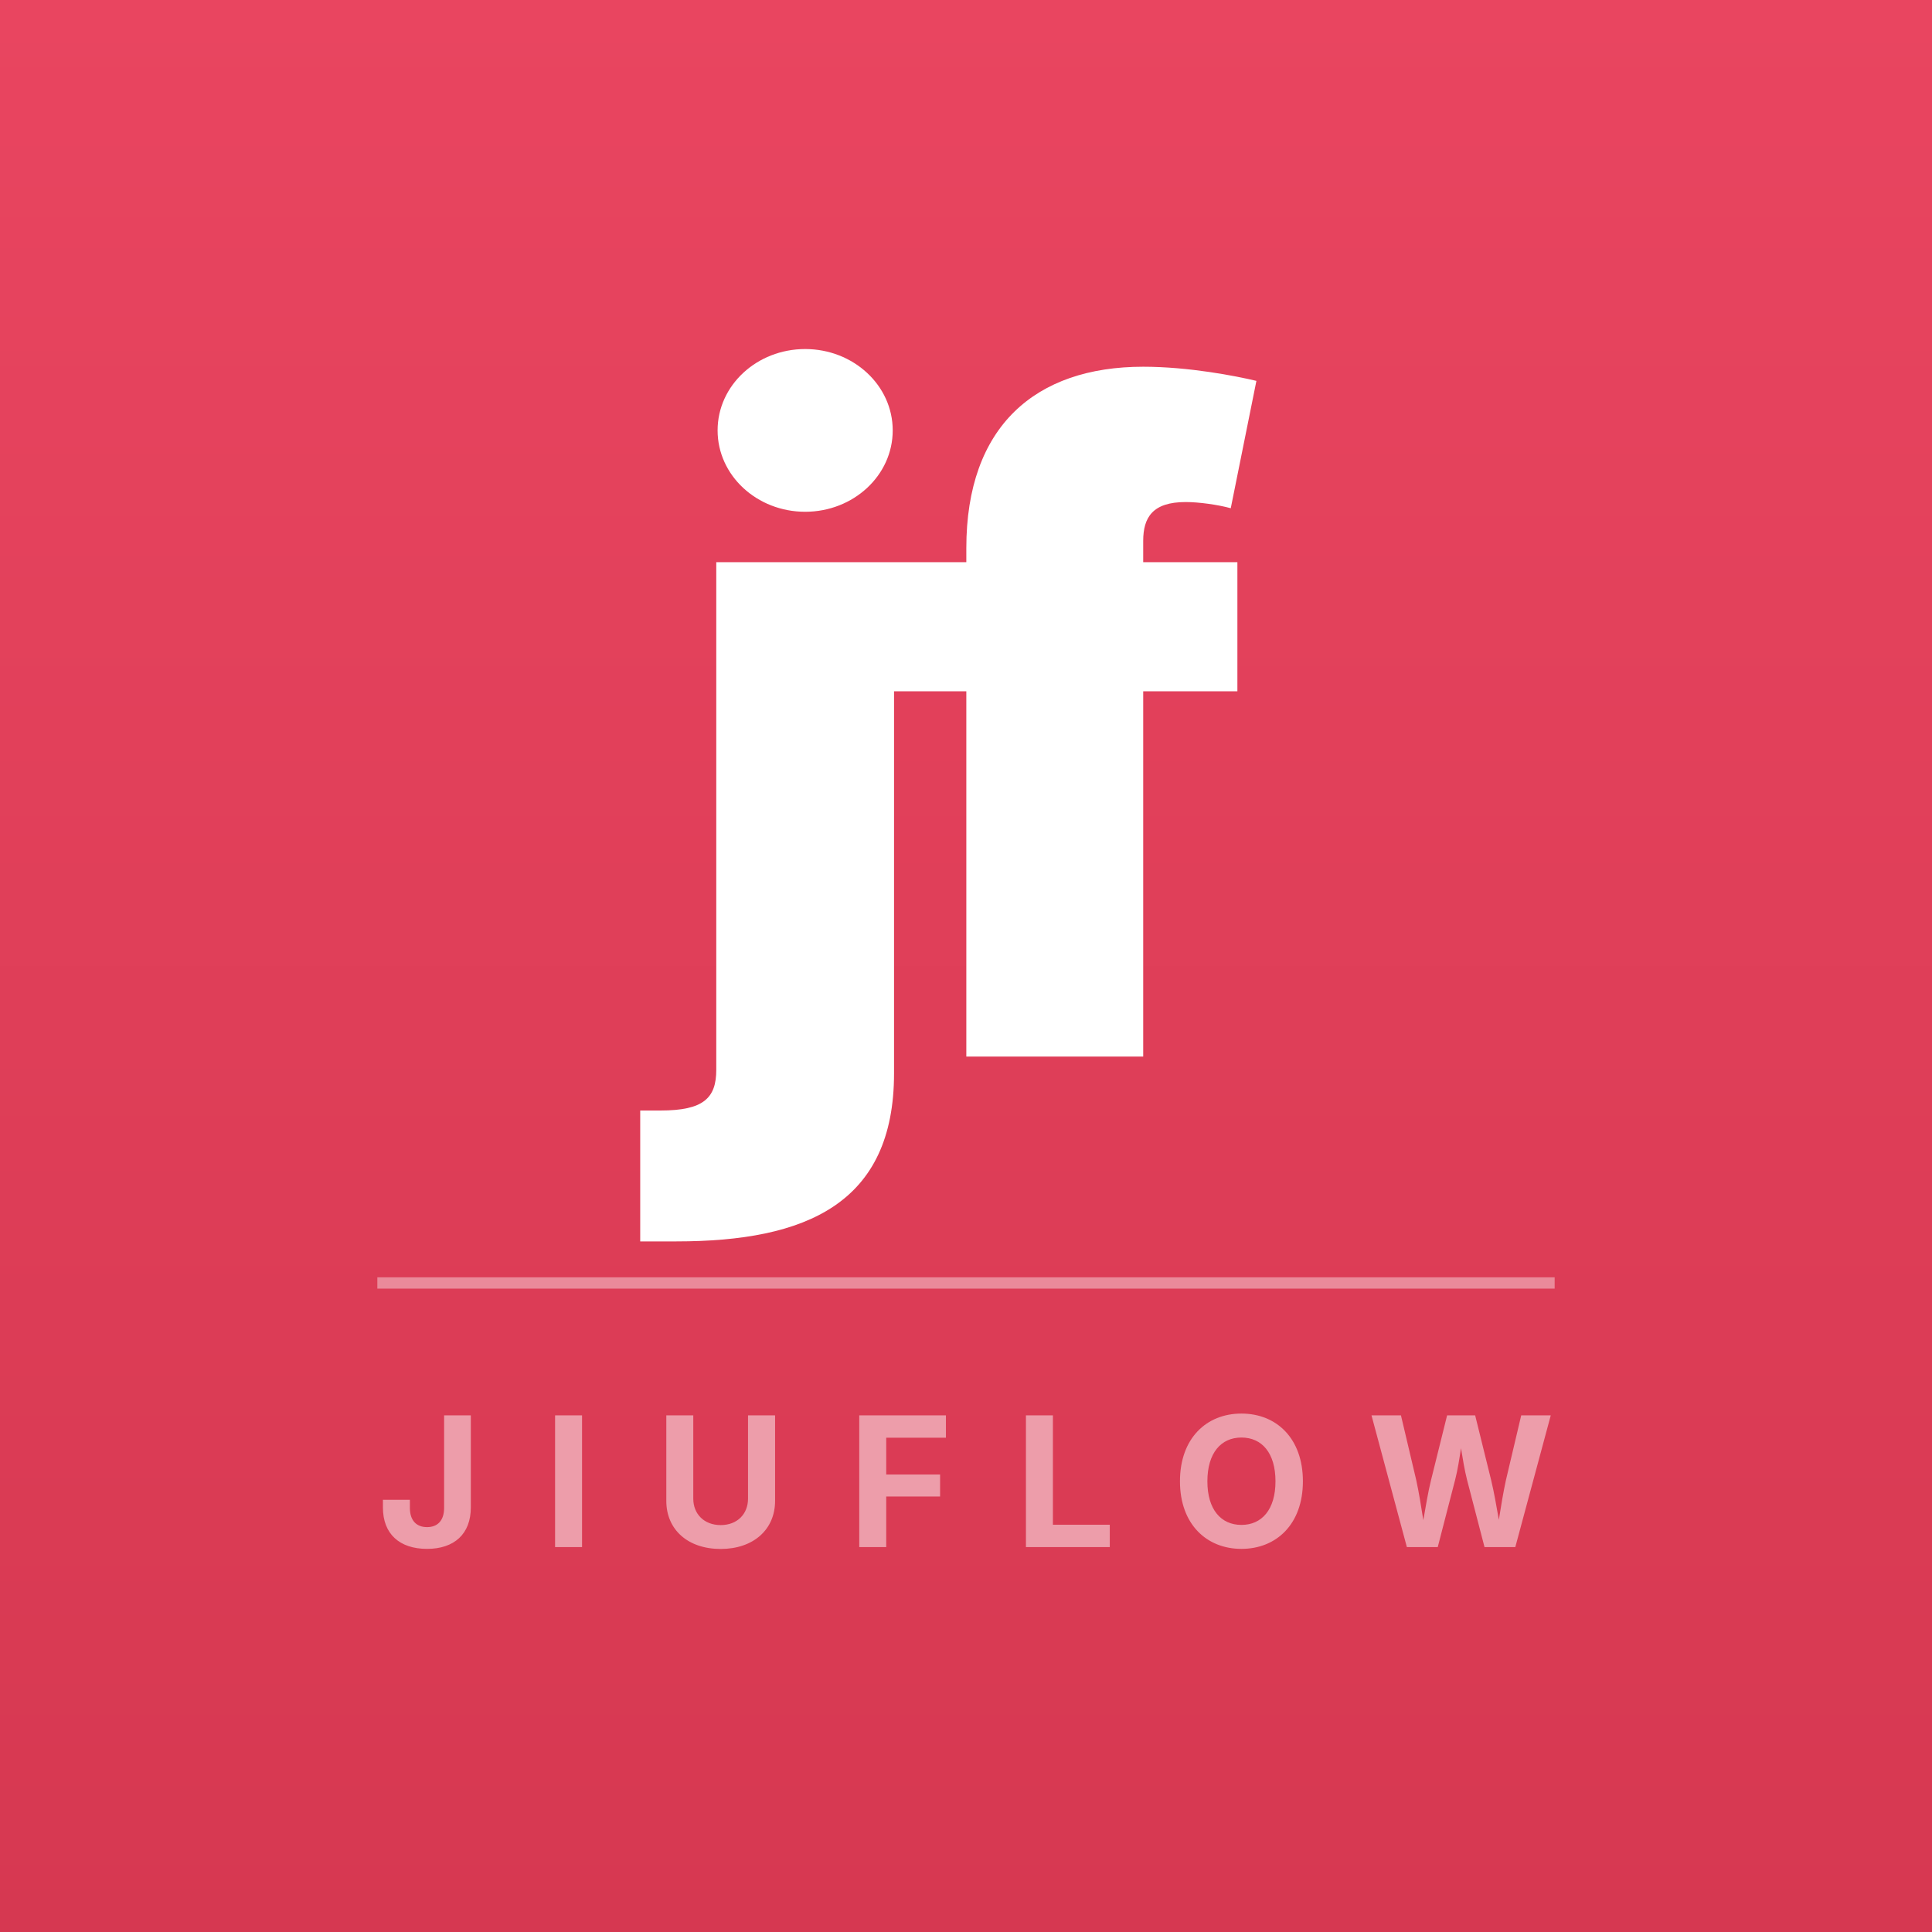
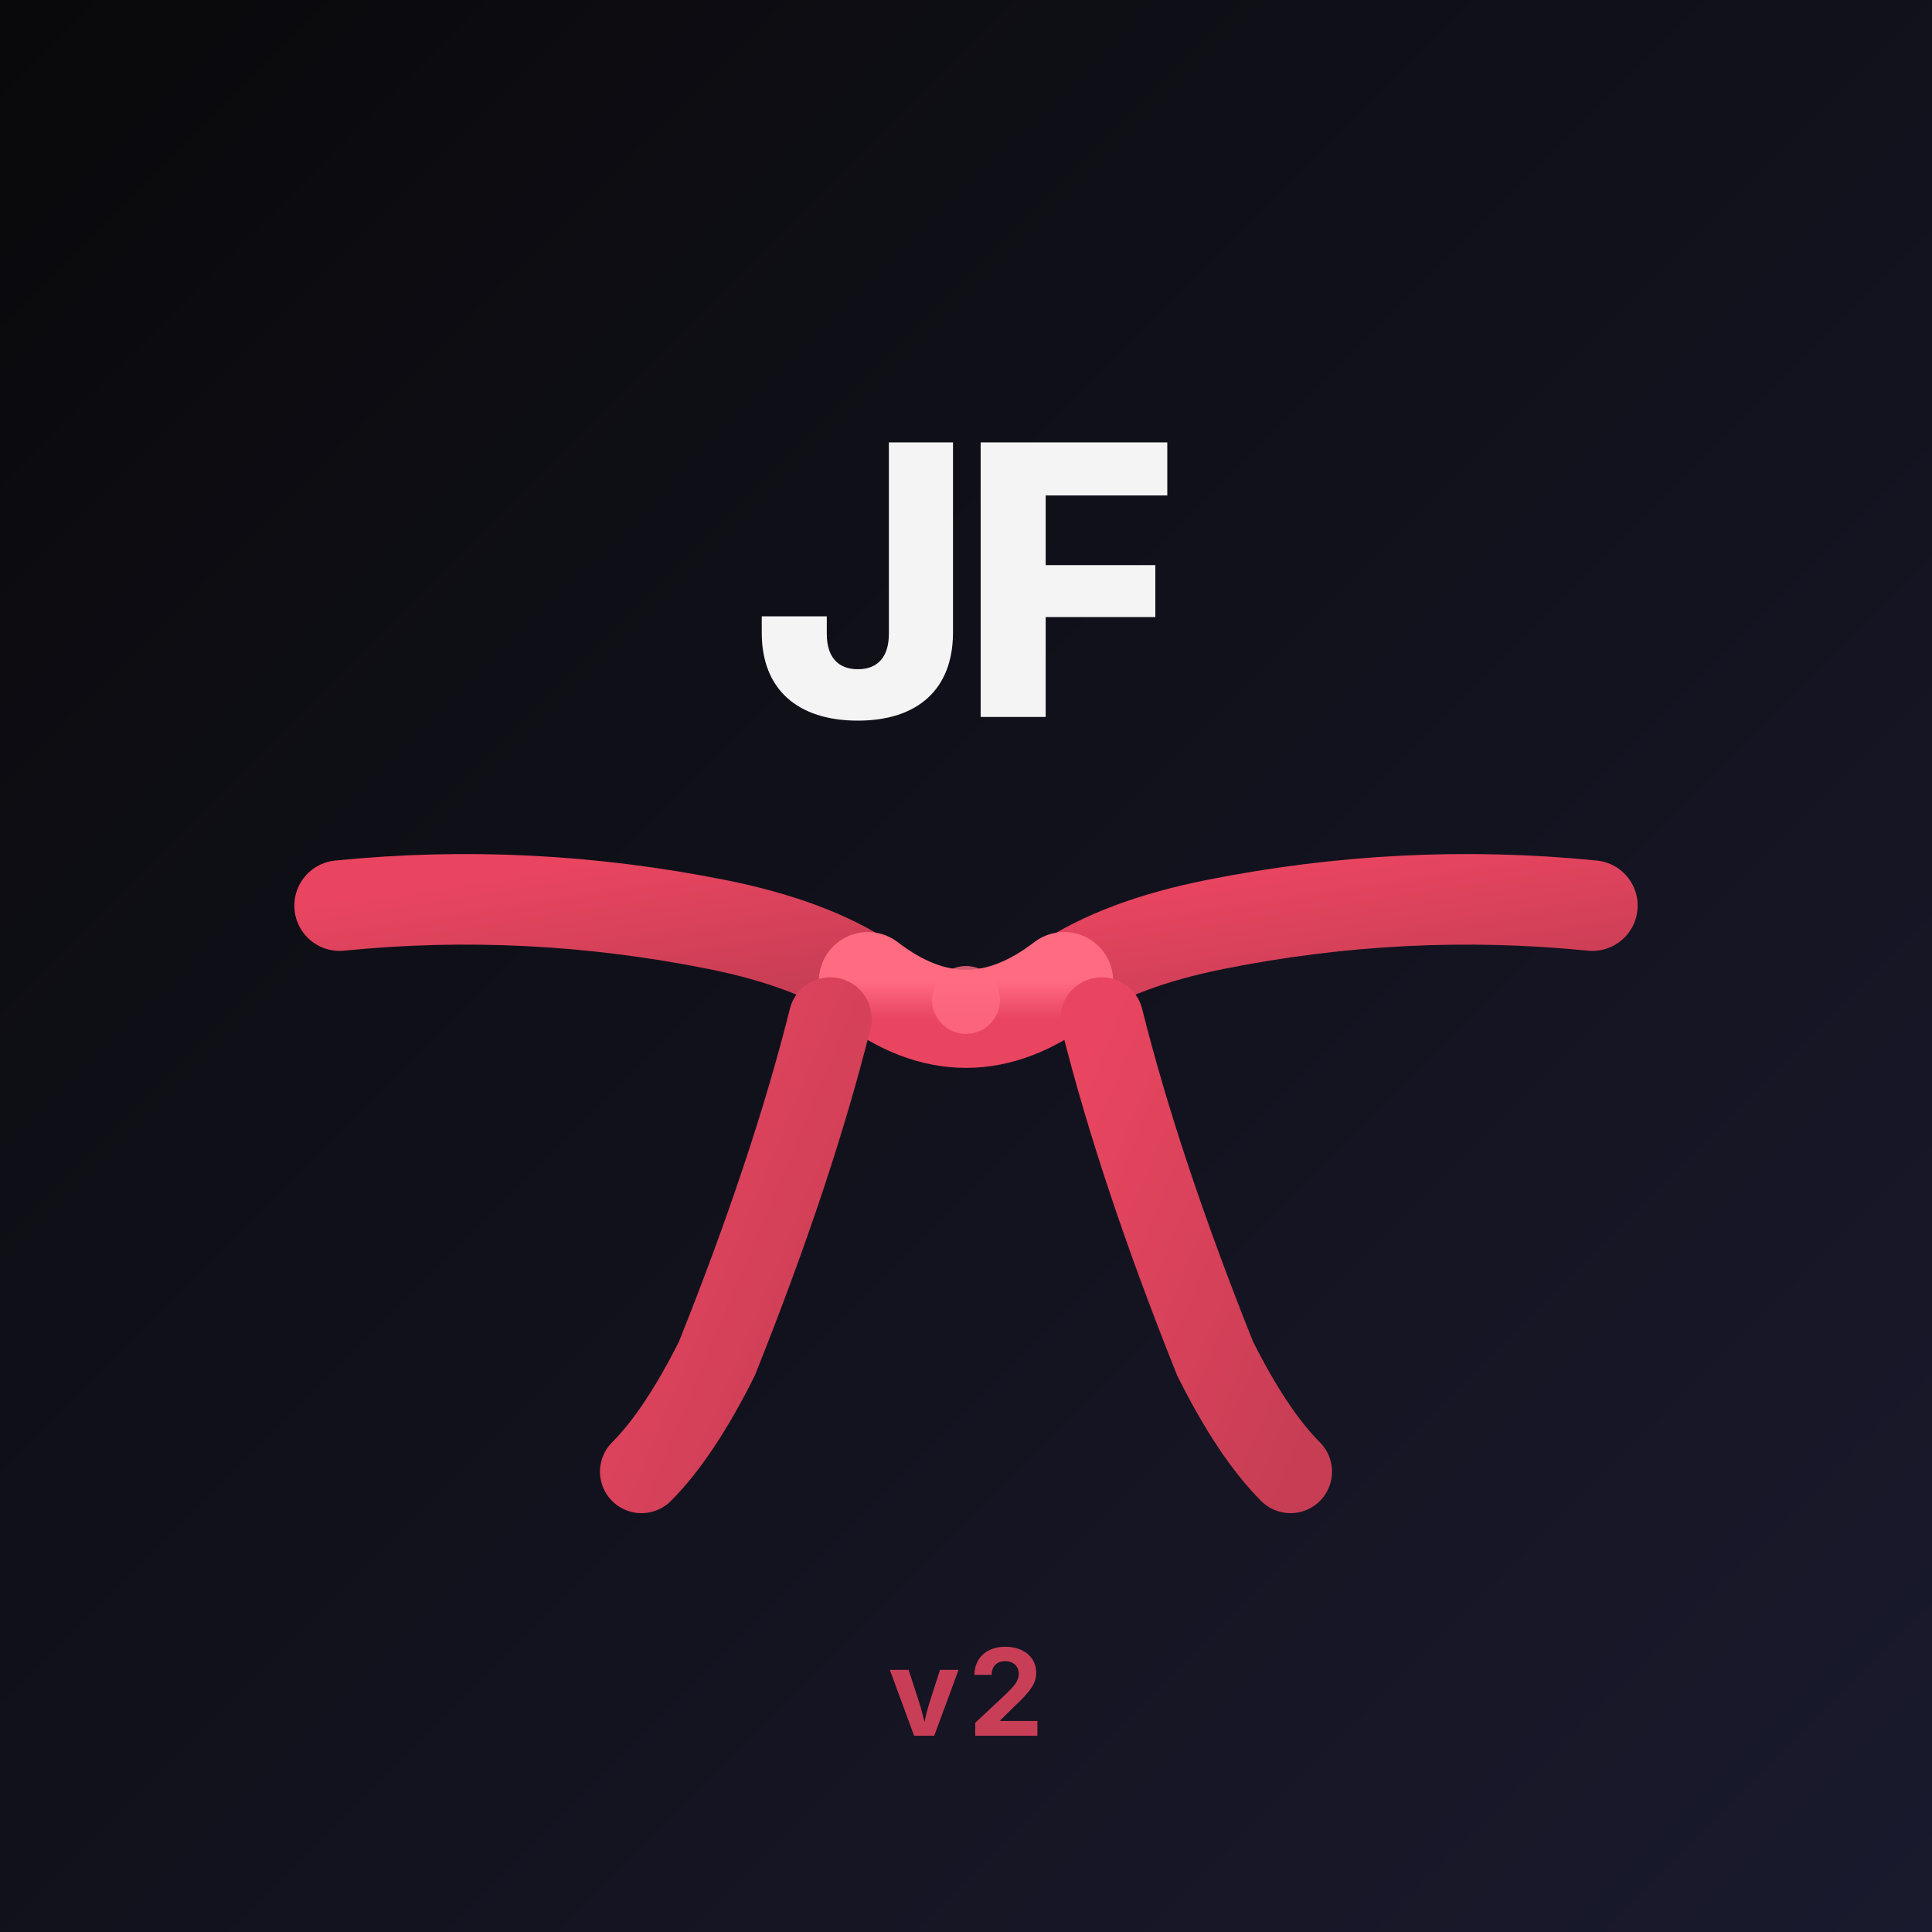
<svg xmlns="http://www.w3.org/2000/svg" viewBox="0 0 1024 1024">
  <defs>
-     <linearGradient id="bg" x1="0%" y1="0%" x2="0%" y2="100%">
+     <linearGradient id="bg" x1="0%" y1="0%" x2="100%" y2="100%">
+       <stop offset="0%" stop-color="#09090b" />
+       <stop offset="100%" stop-color="#1a1a2e" />
+     </linearGradient>
+     <linearGradient id="belt" x1="0%" y1="0%" x2="100%" y2="100%">
      <stop offset="0%" stop-color="#e94560" />
-       <stop offset="100%" stop-color="#d63851" />
+       <stop offset="100%" stop-color="#c73e54" />
+     </linearGradient>
+     <linearGradient id="knot" x1="0%" y1="0%" x2="0%" y2="100%">
+       <stop offset="0%" stop-color="#ff6b81" />
+       <stop offset="100%" stop-color="#e94560" />
    </linearGradient>
  </defs>
  <rect width="1024" height="1024" fill="url(#bg)" />
-   <text x="512" y="560" text-anchor="middle" font-family="Inter,-apple-system,Helvetica,sans-serif" font-size="480" font-weight="900" fill="white" letter-spacing="-32">jf</text>
-   <line x1="200" y1="680" x2="824" y2="680" stroke="white" stroke-width="6" opacity="0.4" />
-   <text x="512" y="820" text-anchor="middle" font-family="Inter,-apple-system,Helvetica,sans-serif" font-size="96" font-weight="700" fill="white" opacity="0.5" letter-spacing="32">JIUFLOW</text>
+   <path d="M180 480 Q280 470 380 490 Q430 500 460 520" stroke="url(#belt)" stroke-width="48" stroke-linecap="round" fill="none" />
+   <path d="M844 480 Q744 470 644 490 Q594 500 564 520" stroke="url(#belt)" stroke-width="48" stroke-linecap="round" fill="none" />
+   <path d="M460 520 Q512 560 564 520" stroke="url(#knot)" stroke-width="52" stroke-linecap="round" fill="none" />
+   <path d="M440 540 Q420 620 380 720 Q360 760 340 780" stroke="url(#belt)" stroke-width="44" stroke-linecap="round" fill="none" />
+   <path d="M584 540 Q604 620 644 720 Q664 760 684 780" stroke="url(#belt)" stroke-width="44" stroke-linecap="round" fill="none" />
+   <circle cx="512" cy="530" r="18" fill="#ff6b81" opacity="0.8" />
+   <text x="512" y="380" text-anchor="middle" font-family="SF Pro Display,Inter,-apple-system,Helvetica,sans-serif" font-size="200" font-weight="800" fill="white" letter-spacing="-8" opacity="0.95">JF</text>
+   <text x="512" y="920" text-anchor="middle" font-family="SF Pro Display,Inter,-apple-system,Helvetica,sans-serif" font-size="64" font-weight="700" fill="#e94560" opacity="0.85" letter-spacing="4">v2</text>
</svg>
